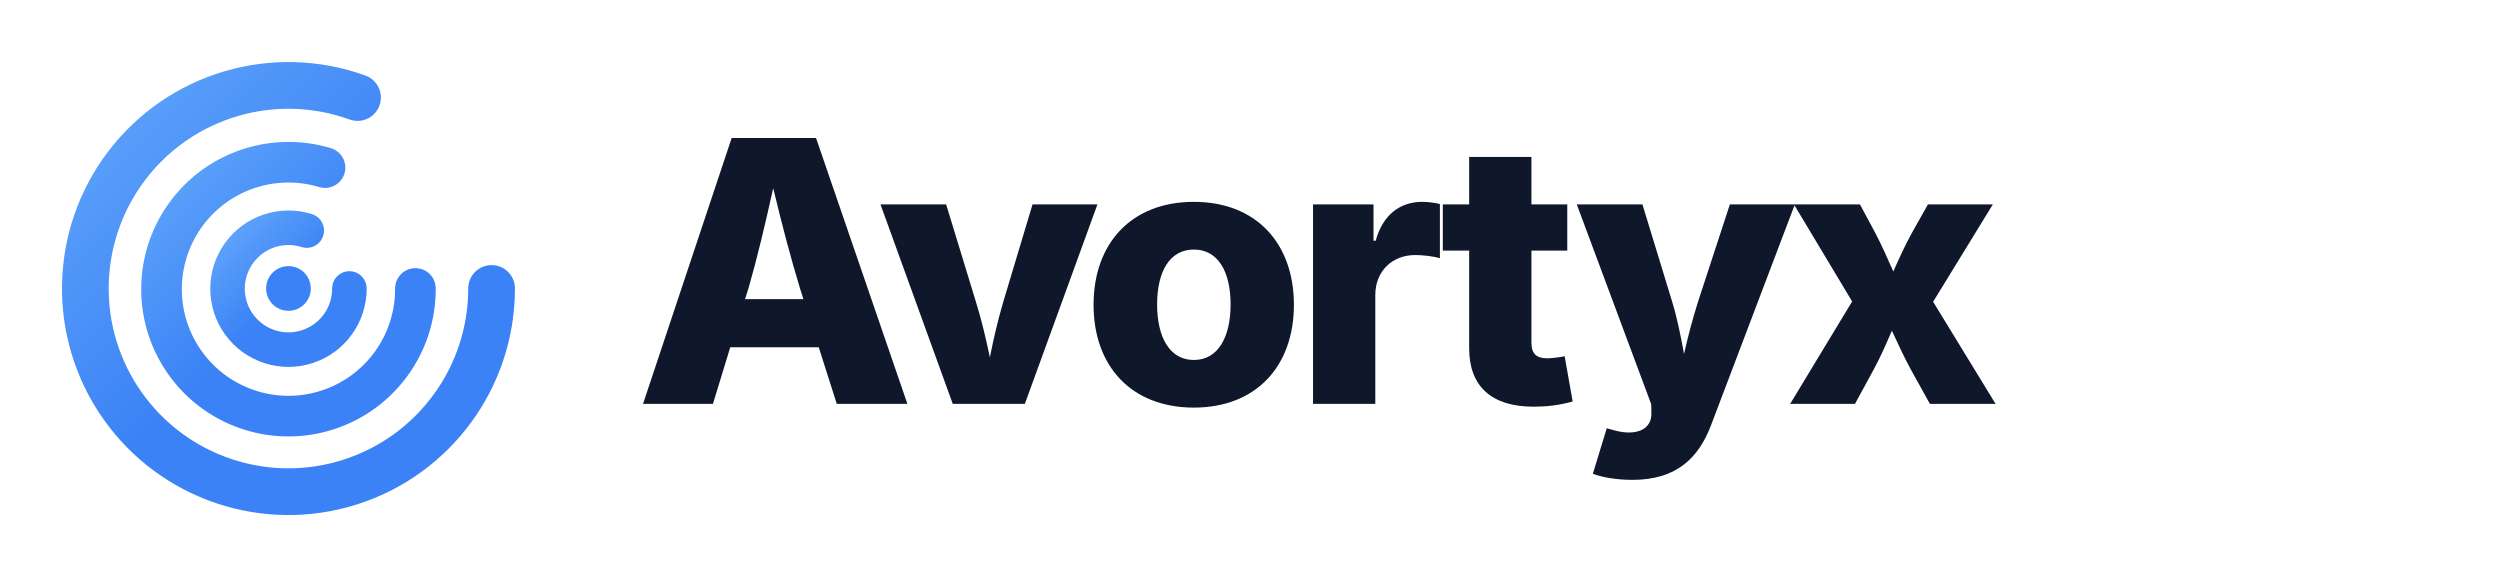
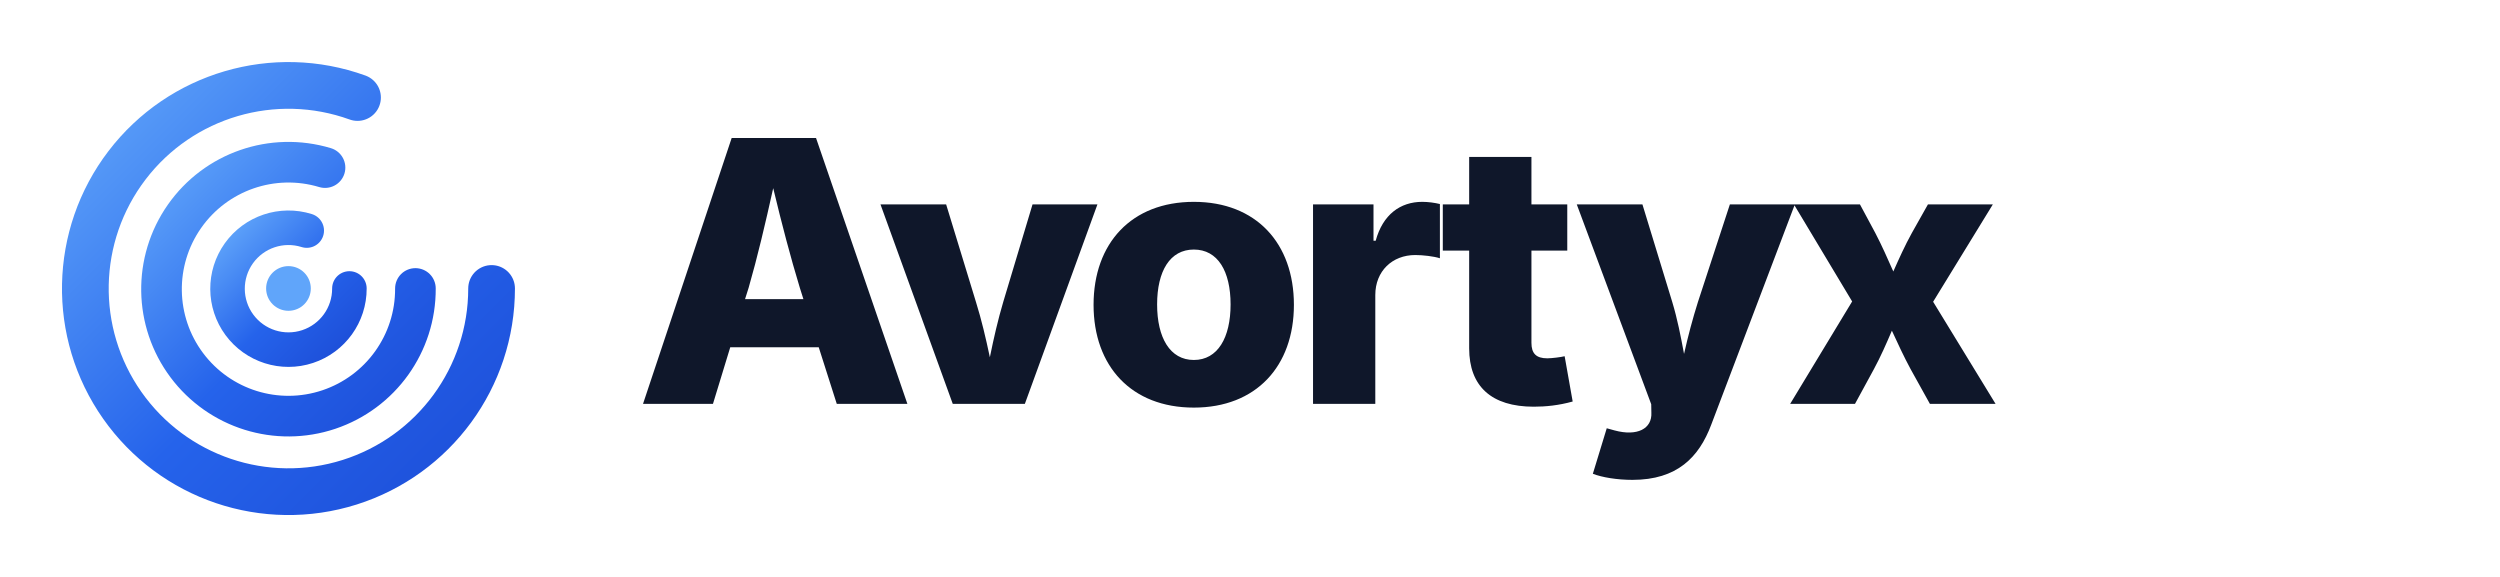
<svg xmlns="http://www.w3.org/2000/svg" width="520" height="120" viewBox="0 0 520 120">
  <svg x="8" y="8" width="104" height="104" viewBox="0 0 64 64" fill="none">
    <defs>
      <linearGradient id="g1" x1="0" y1="0" x2="1" y2="1">
        <stop offset="0%" stop-color="#60a5fa" />
-         <stop offset="50%" stop-color="#3b82f6" />
-         <stop offset="100%" stop-color="#3b82f6" />
+         <stop offset="55%" stop-color="#2563eb" />
+         <stop offset="100%" stop-color="#1d4ed8" />
      </linearGradient>
    </defs>
    <g transform="translate(32 32) scale(1.3) translate(-32 -32)">
      <path d="M52 32a20 20 0 1 1-13.2-18.8" stroke="url(#g1)" stroke-width="4.6" stroke-linecap="round" />
      <path d="M44.5 32a12.5 12.5 0 1 1-8.9-11.9" stroke="url(#g1)" stroke-width="4" stroke-linecap="round" />
      <path d="M38 32a6 6 0 1 1-4.2-5.7" stroke="url(#g1)" stroke-width="3.4" stroke-linecap="round" />
-       <circle cx="32" cy="32" r="2.2" fill="#3b82f6" />
+       <circle cx="32" cy="32" r="2.2" fill="#60a5fa" />
    </g>
  </svg>
  <text x="132" y="84" font-family="Inter, Arial, sans-serif" font-weight="800" font-size="76" letter-spacing="-3" fill="#0f172a">Avortyx</text>
</svg>
